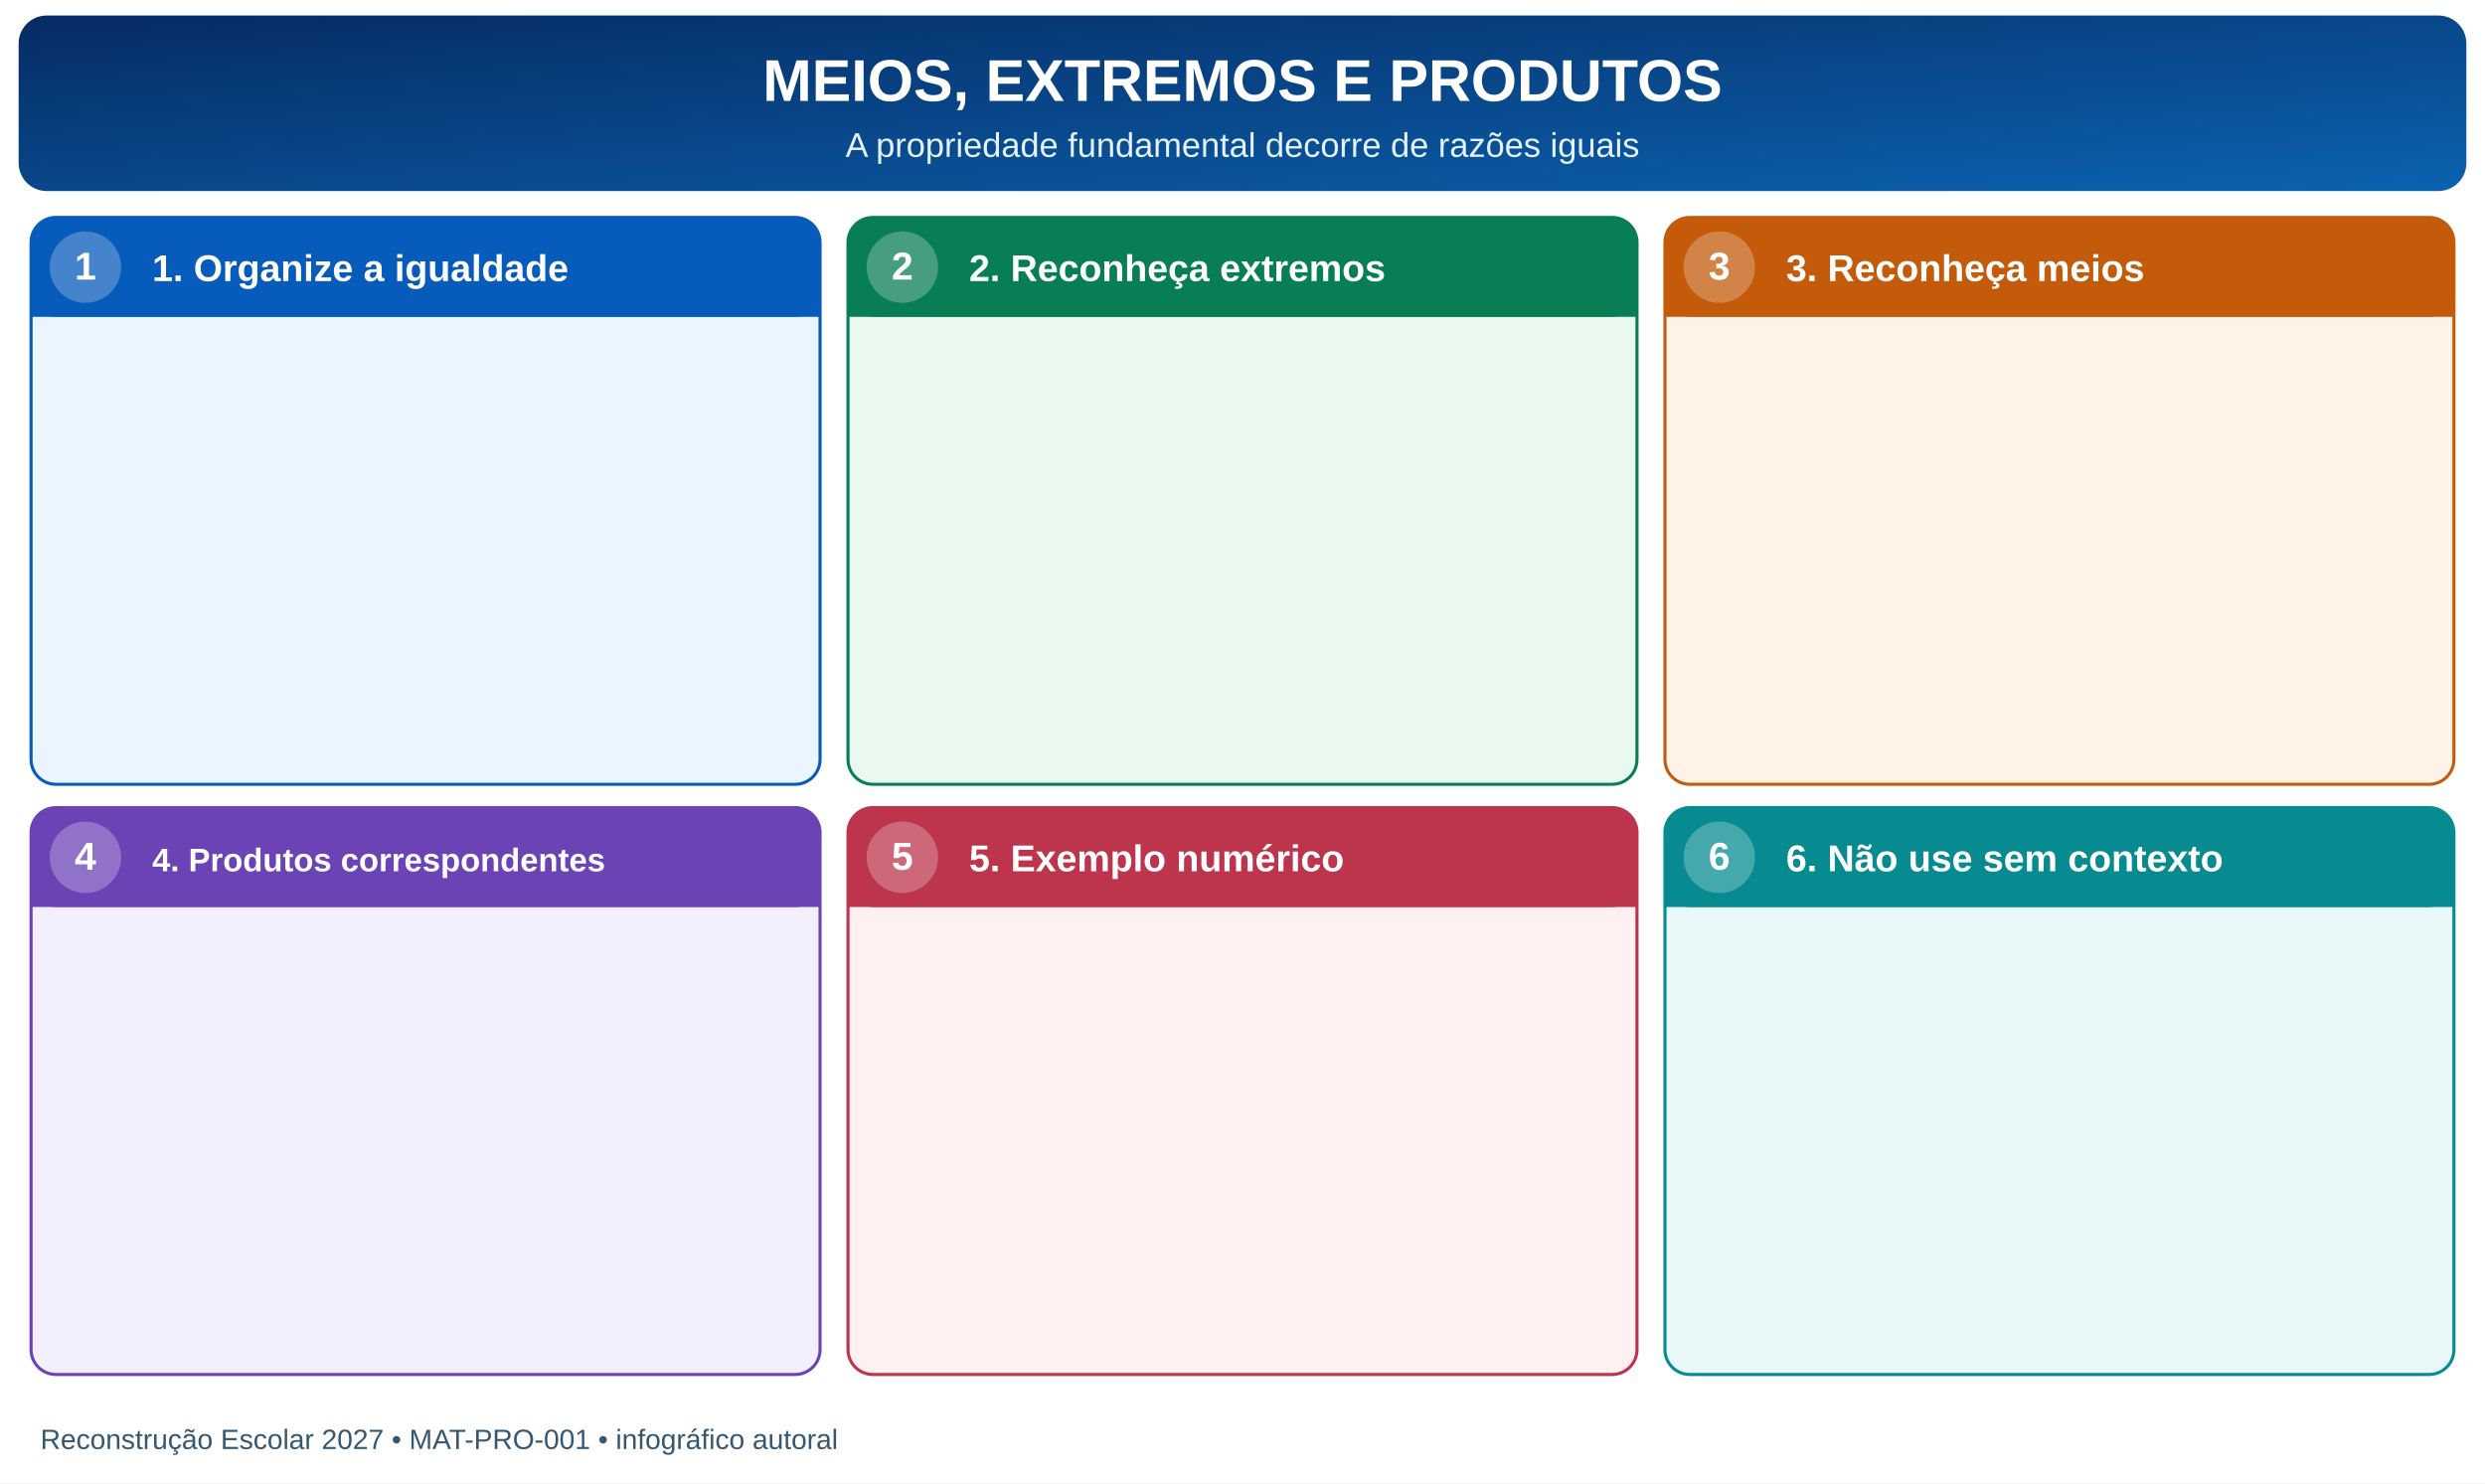
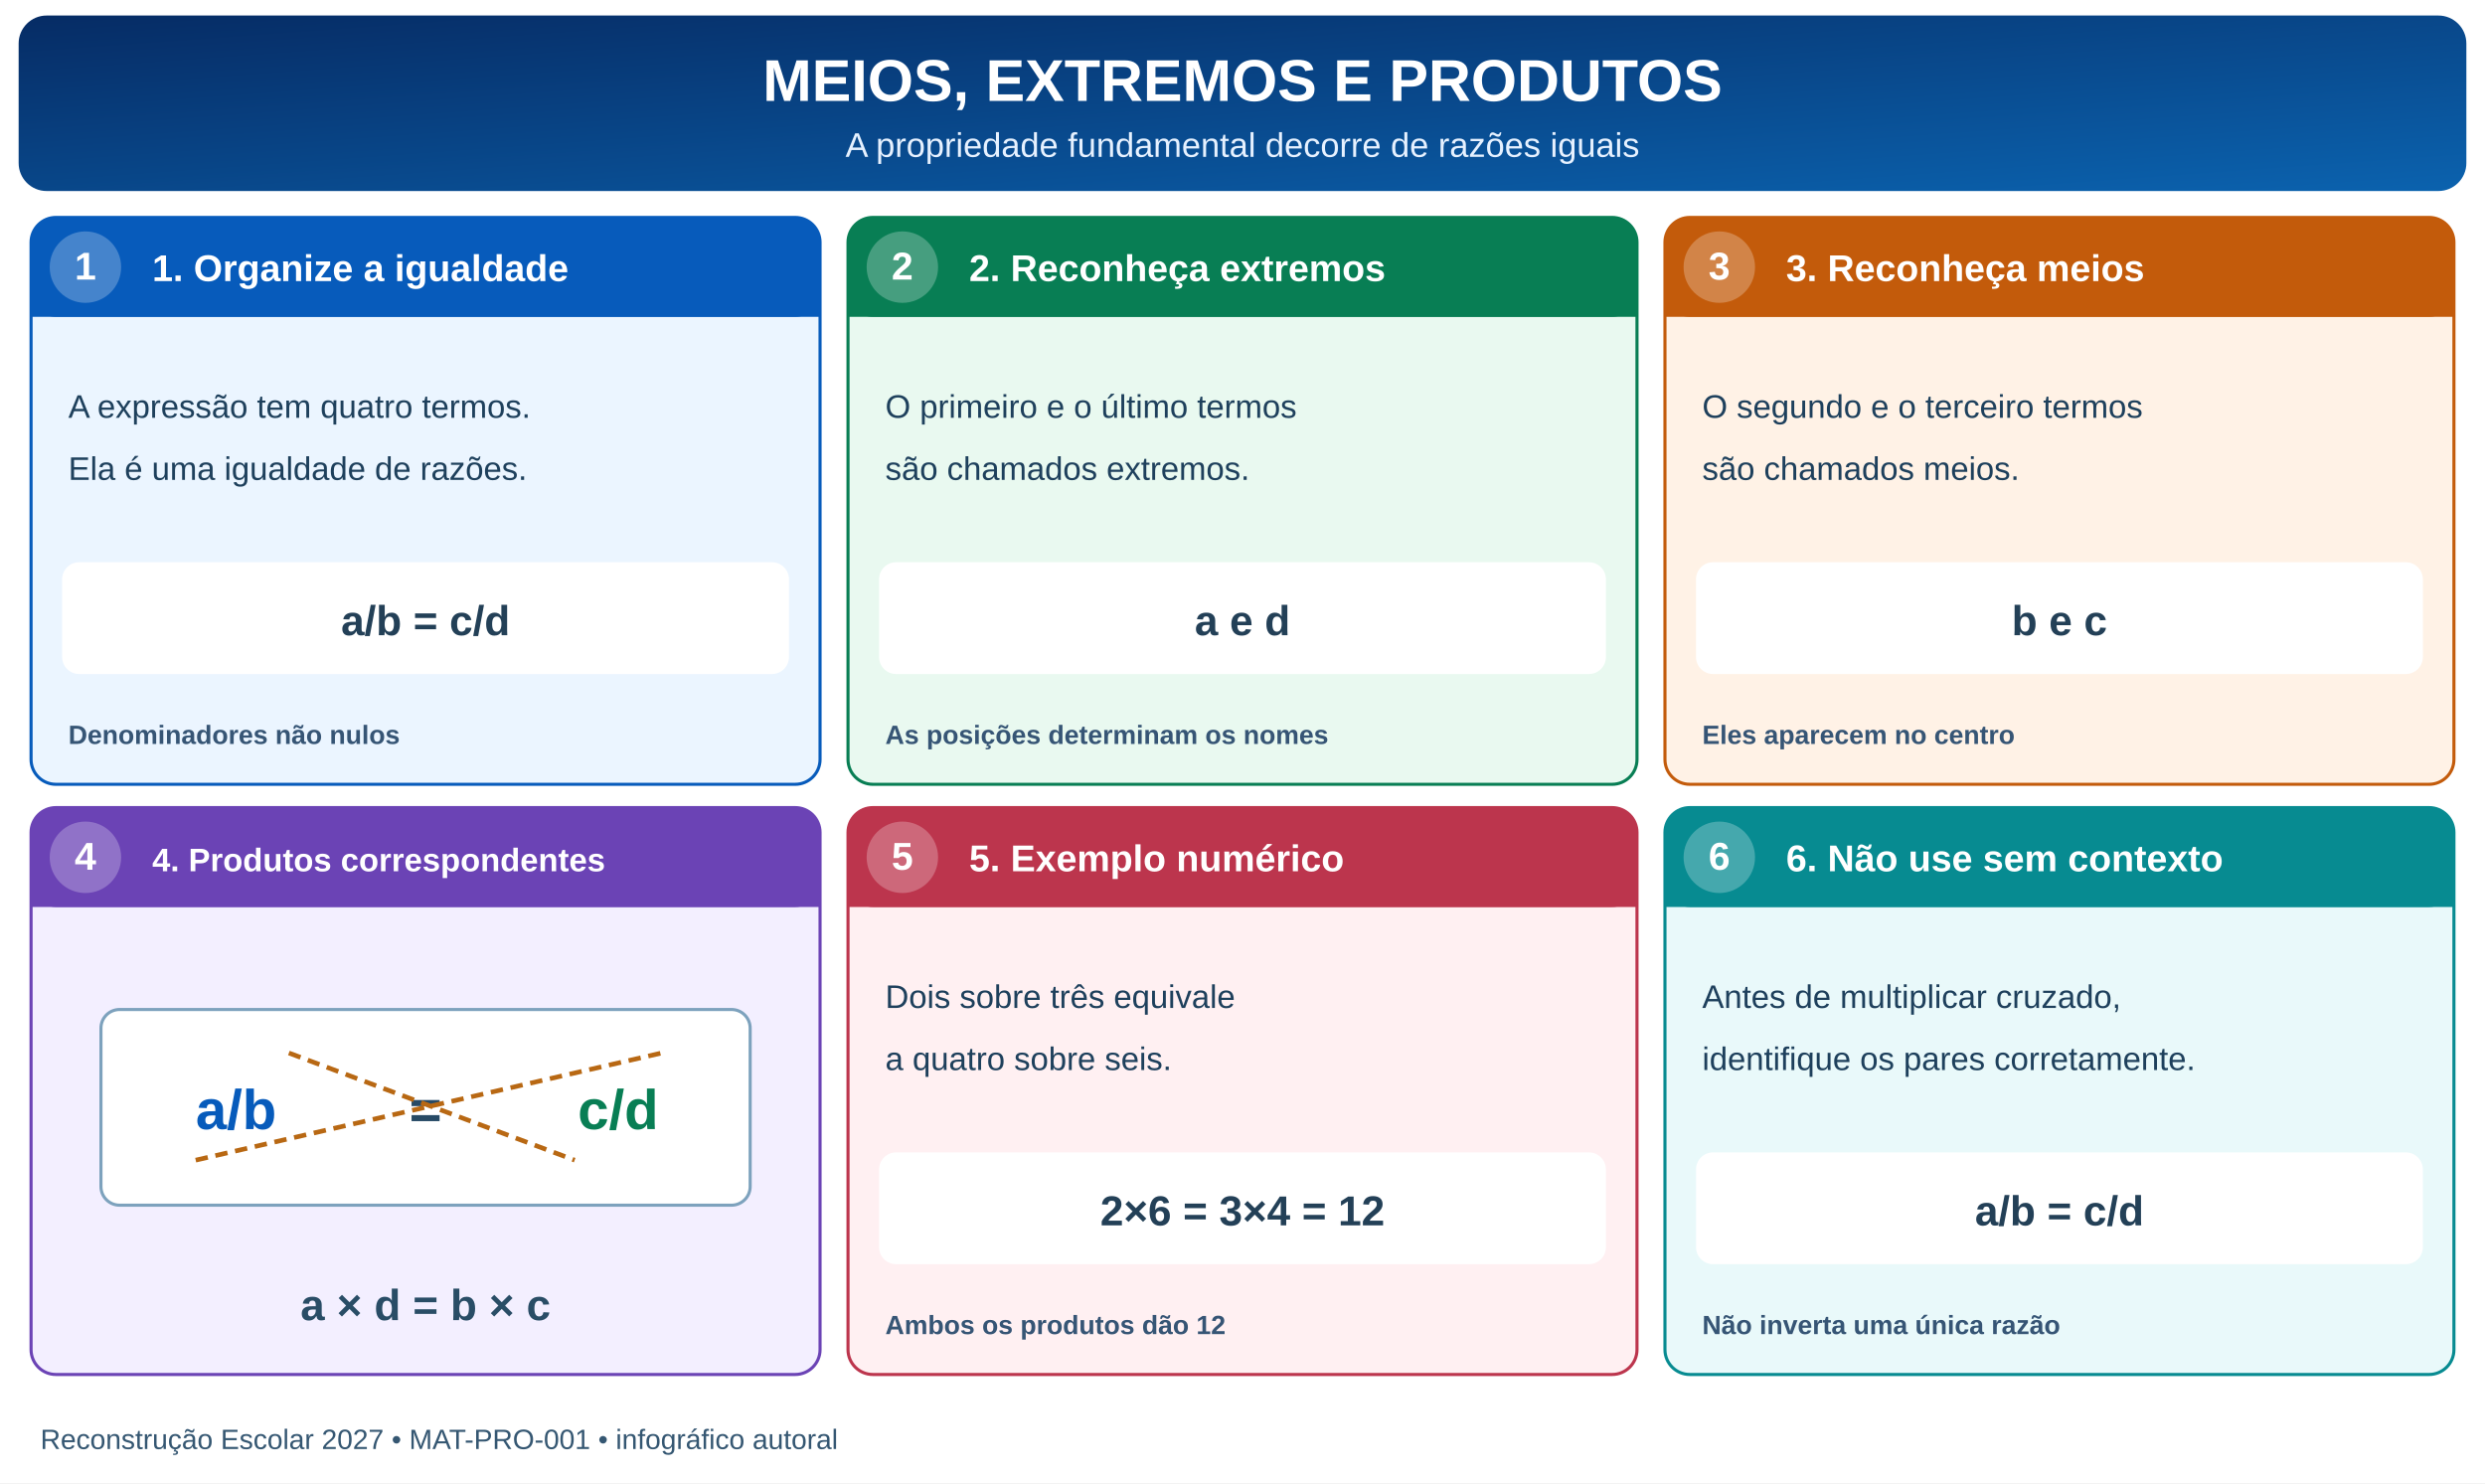
<svg xmlns="http://www.w3.org/2000/svg" viewBox="0 0 1600 955" role="img" aria-labelledby="title desc">
  <defs>
    <linearGradient id="hd" x1="0" y1="0" x2="1" y2="1">
      <stop offset="0" stop-color="#062c65" />
      <stop offset="1" stop-color="#0b62ae" />
    </linearGradient>
  </defs>
  <rect width="1600" height="955" fill="#fff" />
  <rect x="12" y="10" width="1576" height="113" rx="18" fill="url(#hd)" />
  <text x="800" y="65" text-anchor="middle" font-family="Arial,DejaVu Sans,sans-serif" font-size="38" font-weight="700" fill="#fff">MEIOS, EXTREMOS E PRODUTOS</text>
  <text x="800" y="101" text-anchor="middle" font-family="Arial,DejaVu Sans,sans-serif" font-size="22" font-weight="400" fill="#e6f1ff">A propriedade fundamental decorre de razões iguais</text>
  <rect x="20" y="140" width="508" height="365" rx="16" fill="#ebf5ff" stroke="#075bbb" stroke-width="2" />
  <rect x="20" y="140" width="508" height="64" rx="16" fill="#075bbb" />
  <rect x="20" y="186" width="508" height="18" fill="#075bbb" />
  <circle cx="55" cy="172" r="23" fill="#fff" opacity=".25" />
  <text x="55" y="180" text-anchor="middle" font-family="Arial,DejaVu Sans,sans-serif" font-size="25" font-weight="700" fill="#fff">1</text>
  <text x="98" y="181" text-anchor="start" font-family="Arial,DejaVu Sans,sans-serif" font-size="24" font-weight="700" fill="#fff">1. Organize a igualdade</text>
  <rect x="546" y="140" width="508" height="365" rx="16" fill="#e9f9f0" stroke="#087e54" stroke-width="2" />
  <rect x="546" y="140" width="508" height="64" rx="16" fill="#087e54" />
  <rect x="546" y="186" width="508" height="18" fill="#087e54" />
  <circle cx="581" cy="172" r="23" fill="#fff" opacity=".25" />
  <text x="581" y="180" text-anchor="middle" font-family="Arial,DejaVu Sans,sans-serif" font-size="25" font-weight="700" fill="#fff">2</text>
  <text x="624" y="181" text-anchor="start" font-family="Arial,DejaVu Sans,sans-serif" font-size="24" font-weight="700" fill="#fff">2. Reconheça extremos</text>
  <rect x="1072" y="140" width="508" height="365" rx="16" fill="#fff2e6" stroke="#c35b0b" stroke-width="2" />
  <rect x="1072" y="140" width="508" height="64" rx="16" fill="#c35b0b" />
  <rect x="1072" y="186" width="508" height="18" fill="#c35b0b" />
  <circle cx="1107" cy="172" r="23" fill="#fff" opacity=".25" />
  <text x="1107" y="180" text-anchor="middle" font-family="Arial,DejaVu Sans,sans-serif" font-size="25" font-weight="700" fill="#fff">3</text>
  <text x="1150" y="181" text-anchor="start" font-family="Arial,DejaVu Sans,sans-serif" font-size="24" font-weight="700" fill="#fff">3. Reconheça meios</text>
  <rect x="20" y="520" width="508" height="365" rx="16" fill="#f3efff" stroke="#6b43b5" stroke-width="2" />
  <rect x="20" y="520" width="508" height="64" rx="16" fill="#6b43b5" />
  <rect x="20" y="566" width="508" height="18" fill="#6b43b5" />
  <circle cx="55" cy="552" r="23" fill="#fff" opacity=".25" />
  <text x="55" y="560" text-anchor="middle" font-family="Arial,DejaVu Sans,sans-serif" font-size="25" font-weight="700" fill="#fff">4</text>
  <text x="98" y="561" text-anchor="start" font-family="Arial,DejaVu Sans,sans-serif" font-size="21" font-weight="700" fill="#fff">4. Produtos correspondentes</text>
  <rect x="546" y="520" width="508" height="365" rx="16" fill="#fff0f2" stroke="#bc354d" stroke-width="2" />
  <rect x="546" y="520" width="508" height="64" rx="16" fill="#bc354d" />
  <rect x="546" y="566" width="508" height="18" fill="#bc354d" />
  <circle cx="581" cy="552" r="23" fill="#fff" opacity=".25" />
  <text x="581" y="560" text-anchor="middle" font-family="Arial,DejaVu Sans,sans-serif" font-size="25" font-weight="700" fill="#fff">5</text>
  <text x="624" y="561" text-anchor="start" font-family="Arial,DejaVu Sans,sans-serif" font-size="24" font-weight="700" fill="#fff">5. Exemplo numérico</text>
  <rect x="1072" y="520" width="508" height="365" rx="16" fill="#e9f9fa" stroke="#078b91" stroke-width="2" />
  <rect x="1072" y="520" width="508" height="64" rx="16" fill="#078b91" />
  <rect x="1072" y="566" width="508" height="18" fill="#078b91" />
  <circle cx="1107" cy="552" r="23" fill="#fff" opacity=".25" />
  <text x="1107" y="560" text-anchor="middle" font-family="Arial,DejaVu Sans,sans-serif" font-size="25" font-weight="700" fill="#fff">6</text>
  <text x="1150" y="561" text-anchor="start" font-family="Arial,DejaVu Sans,sans-serif" font-size="24" font-weight="700" fill="#fff">6. Não use sem contexto</text>
  <text x="26" y="933" text-anchor="start" font-family="Arial,DejaVu Sans,sans-serif" font-size="18" font-weight="400" fill="#355772">Reconstrução Escolar 2027 • MAT-PRO-001 • infográfico autoral</text>
+   <text x="44" y="269" font-family="Arial,DejaVu Sans,sans-serif" font-size="21" text-anchor="start" font-weight="400" fill="#1e405c">A expressão tem quatro termos.</text>
+   <text x="44" y="309" font-family="Arial,DejaVu Sans,sans-serif" font-size="21" text-anchor="start" font-weight="400" fill="#1e405c">Ela é uma igualdade de razões.</text>
+   <rect x="40" y="362" width="468" height="72" rx="11" fill="#fff" />
+   <text x="274" y="409" font-family="Arial,DejaVu Sans,sans-serif" font-size="27" text-anchor="middle" font-weight="700" fill="#234057">a/b = c/d</text>
+   <text x="44" y="479" font-family="Arial,DejaVu Sans,sans-serif" font-size="17" text-anchor="start" font-weight="700" fill="#365575">Denominadores não nulos</text>
+   <text x="570" y="269" font-family="Arial,DejaVu Sans,sans-serif" font-size="21" text-anchor="start" font-weight="400" fill="#1e405c">O primeiro e o último termos</text>
+   <text x="570" y="309" font-family="Arial,DejaVu Sans,sans-serif" font-size="21" text-anchor="start" font-weight="400" fill="#1e405c">são chamados extremos.</text>
+   <rect x="566" y="362" width="468" height="72" rx="11" fill="#fff" />
+   <text x="800" y="409" font-family="Arial,DejaVu Sans,sans-serif" font-size="27" text-anchor="middle" font-weight="700" fill="#234057">a e d</text>
+   <text x="570" y="479" font-family="Arial,DejaVu Sans,sans-serif" font-size="17" text-anchor="start" font-weight="700" fill="#365575">As posições determinam os nomes</text>
+   <text x="1096" y="269" font-family="Arial,DejaVu Sans,sans-serif" font-size="21" text-anchor="start" font-weight="400" fill="#1e405c">O segundo e o terceiro termos</text>
+   <text x="1096" y="309" font-family="Arial,DejaVu Sans,sans-serif" font-size="21" text-anchor="start" font-weight="400" fill="#1e405c">são chamados meios.</text>
+   <rect x="1092" y="362" width="468" height="72" rx="11" fill="#fff" />
+   <text x="1326" y="409" font-family="Arial,DejaVu Sans,sans-serif" font-size="27" text-anchor="middle" font-weight="700" fill="#234057">b e c</text>
+   <text x="1096" y="479" font-family="Arial,DejaVu Sans,sans-serif" font-size="17" text-anchor="start" font-weight="700" fill="#365575">Eles aparecem no centro</text>
+   <rect x="65" y="650" width="418" height="126" rx="12" fill="#fff" stroke="#7da2bd" stroke-width="2" />
+   <text x="152" y="727" font-family="Arial,DejaVu Sans,sans-serif" font-size="36" text-anchor="middle" font-weight="700" fill="#075bbb">a/b</text>
+   <text x="274" y="727" font-family="Arial,DejaVu Sans,sans-serif" font-size="36" text-anchor="middle" font-weight="700" fill="#274a65">=</text>
+   <text x="398" y="727" font-family="Arial,DejaVu Sans,sans-serif" font-size="36" text-anchor="middle" font-weight="700" fill="#087e54">c/d</text>
+   <path d="M126 747L426 678 M186 678L370 747" stroke="#b86813" stroke-width="3" stroke-dasharray="8 5" />
+   <text x="274" y="850" font-family="Arial,DejaVu Sans,sans-serif" font-size="28" text-anchor="middle" font-weight="700" fill="#294d66">a × d = b × c</text>
+   <text x="570" y="649" font-family="Arial,DejaVu Sans,sans-serif" font-size="21" text-anchor="start" font-weight="400" fill="#1e405c">Dois sobre três equivale</text>
+   <text x="570" y="689" font-family="Arial,DejaVu Sans,sans-serif" font-size="21" text-anchor="start" font-weight="400" fill="#1e405c">a quatro sobre seis.</text>
+   <rect x="566" y="742" width="468" height="72" rx="11" fill="#fff" />
+   <text x="800" y="789" font-family="Arial,DejaVu Sans,sans-serif" font-size="27" text-anchor="middle" font-weight="700" fill="#234057">2×6 = 3×4 = 12</text>
+   <text x="570" y="859" font-family="Arial,DejaVu Sans,sans-serif" font-size="17" text-anchor="start" font-weight="700" fill="#365575">Ambos os produtos dão 12</text>
+   <text x="1096" y="649" font-family="Arial,DejaVu Sans,sans-serif" font-size="21" text-anchor="start" font-weight="400" fill="#1e405c">Antes de multiplicar cruzado,</text>
+   <text x="1096" y="689" font-family="Arial,DejaVu Sans,sans-serif" font-size="21" text-anchor="start" font-weight="400" fill="#1e405c">identifique os pares corretamente.</text>
+   <rect x="1092" y="742" width="468" height="72" rx="11" fill="#fff" />
+   <text x="1326" y="789" font-family="Arial,DejaVu Sans,sans-serif" font-size="27" text-anchor="middle" font-weight="700" fill="#234057">a/b = c/d</text>
+   <text x="1096" y="859" font-family="Arial,DejaVu Sans,sans-serif" font-size="17" text-anchor="start" font-weight="700" fill="#365575">Não inverta uma única razão</text>
</svg>
